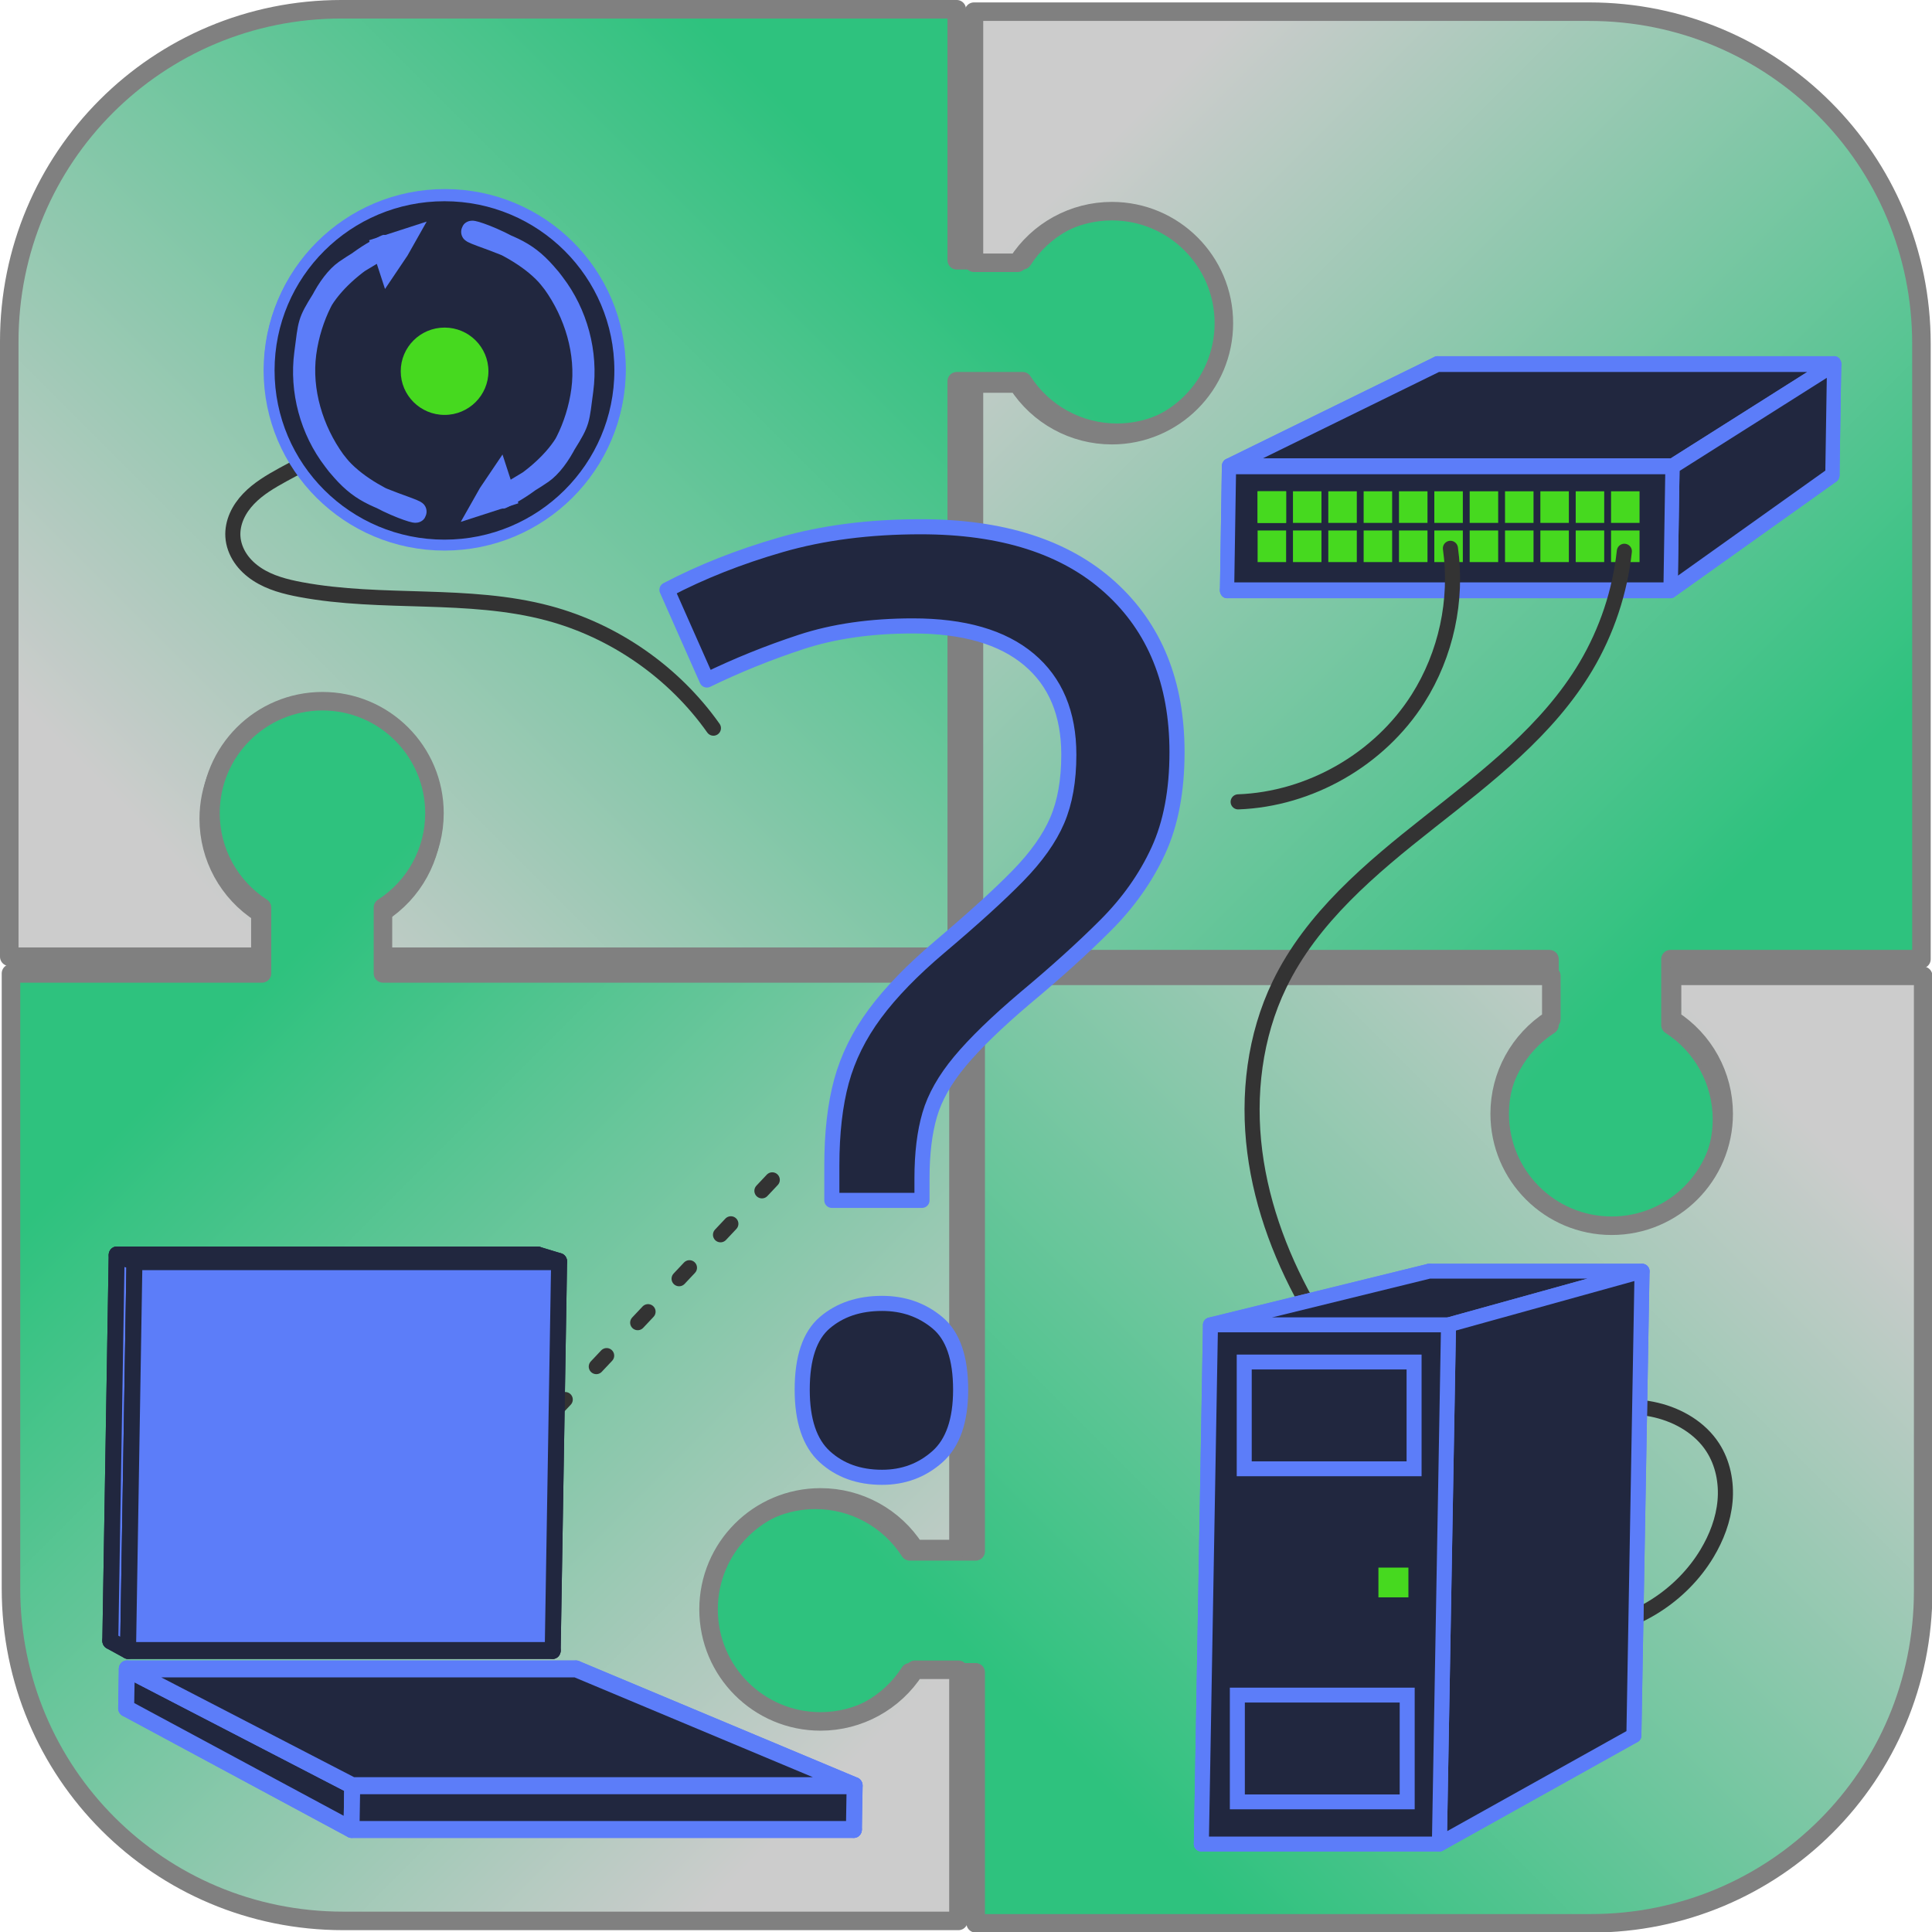
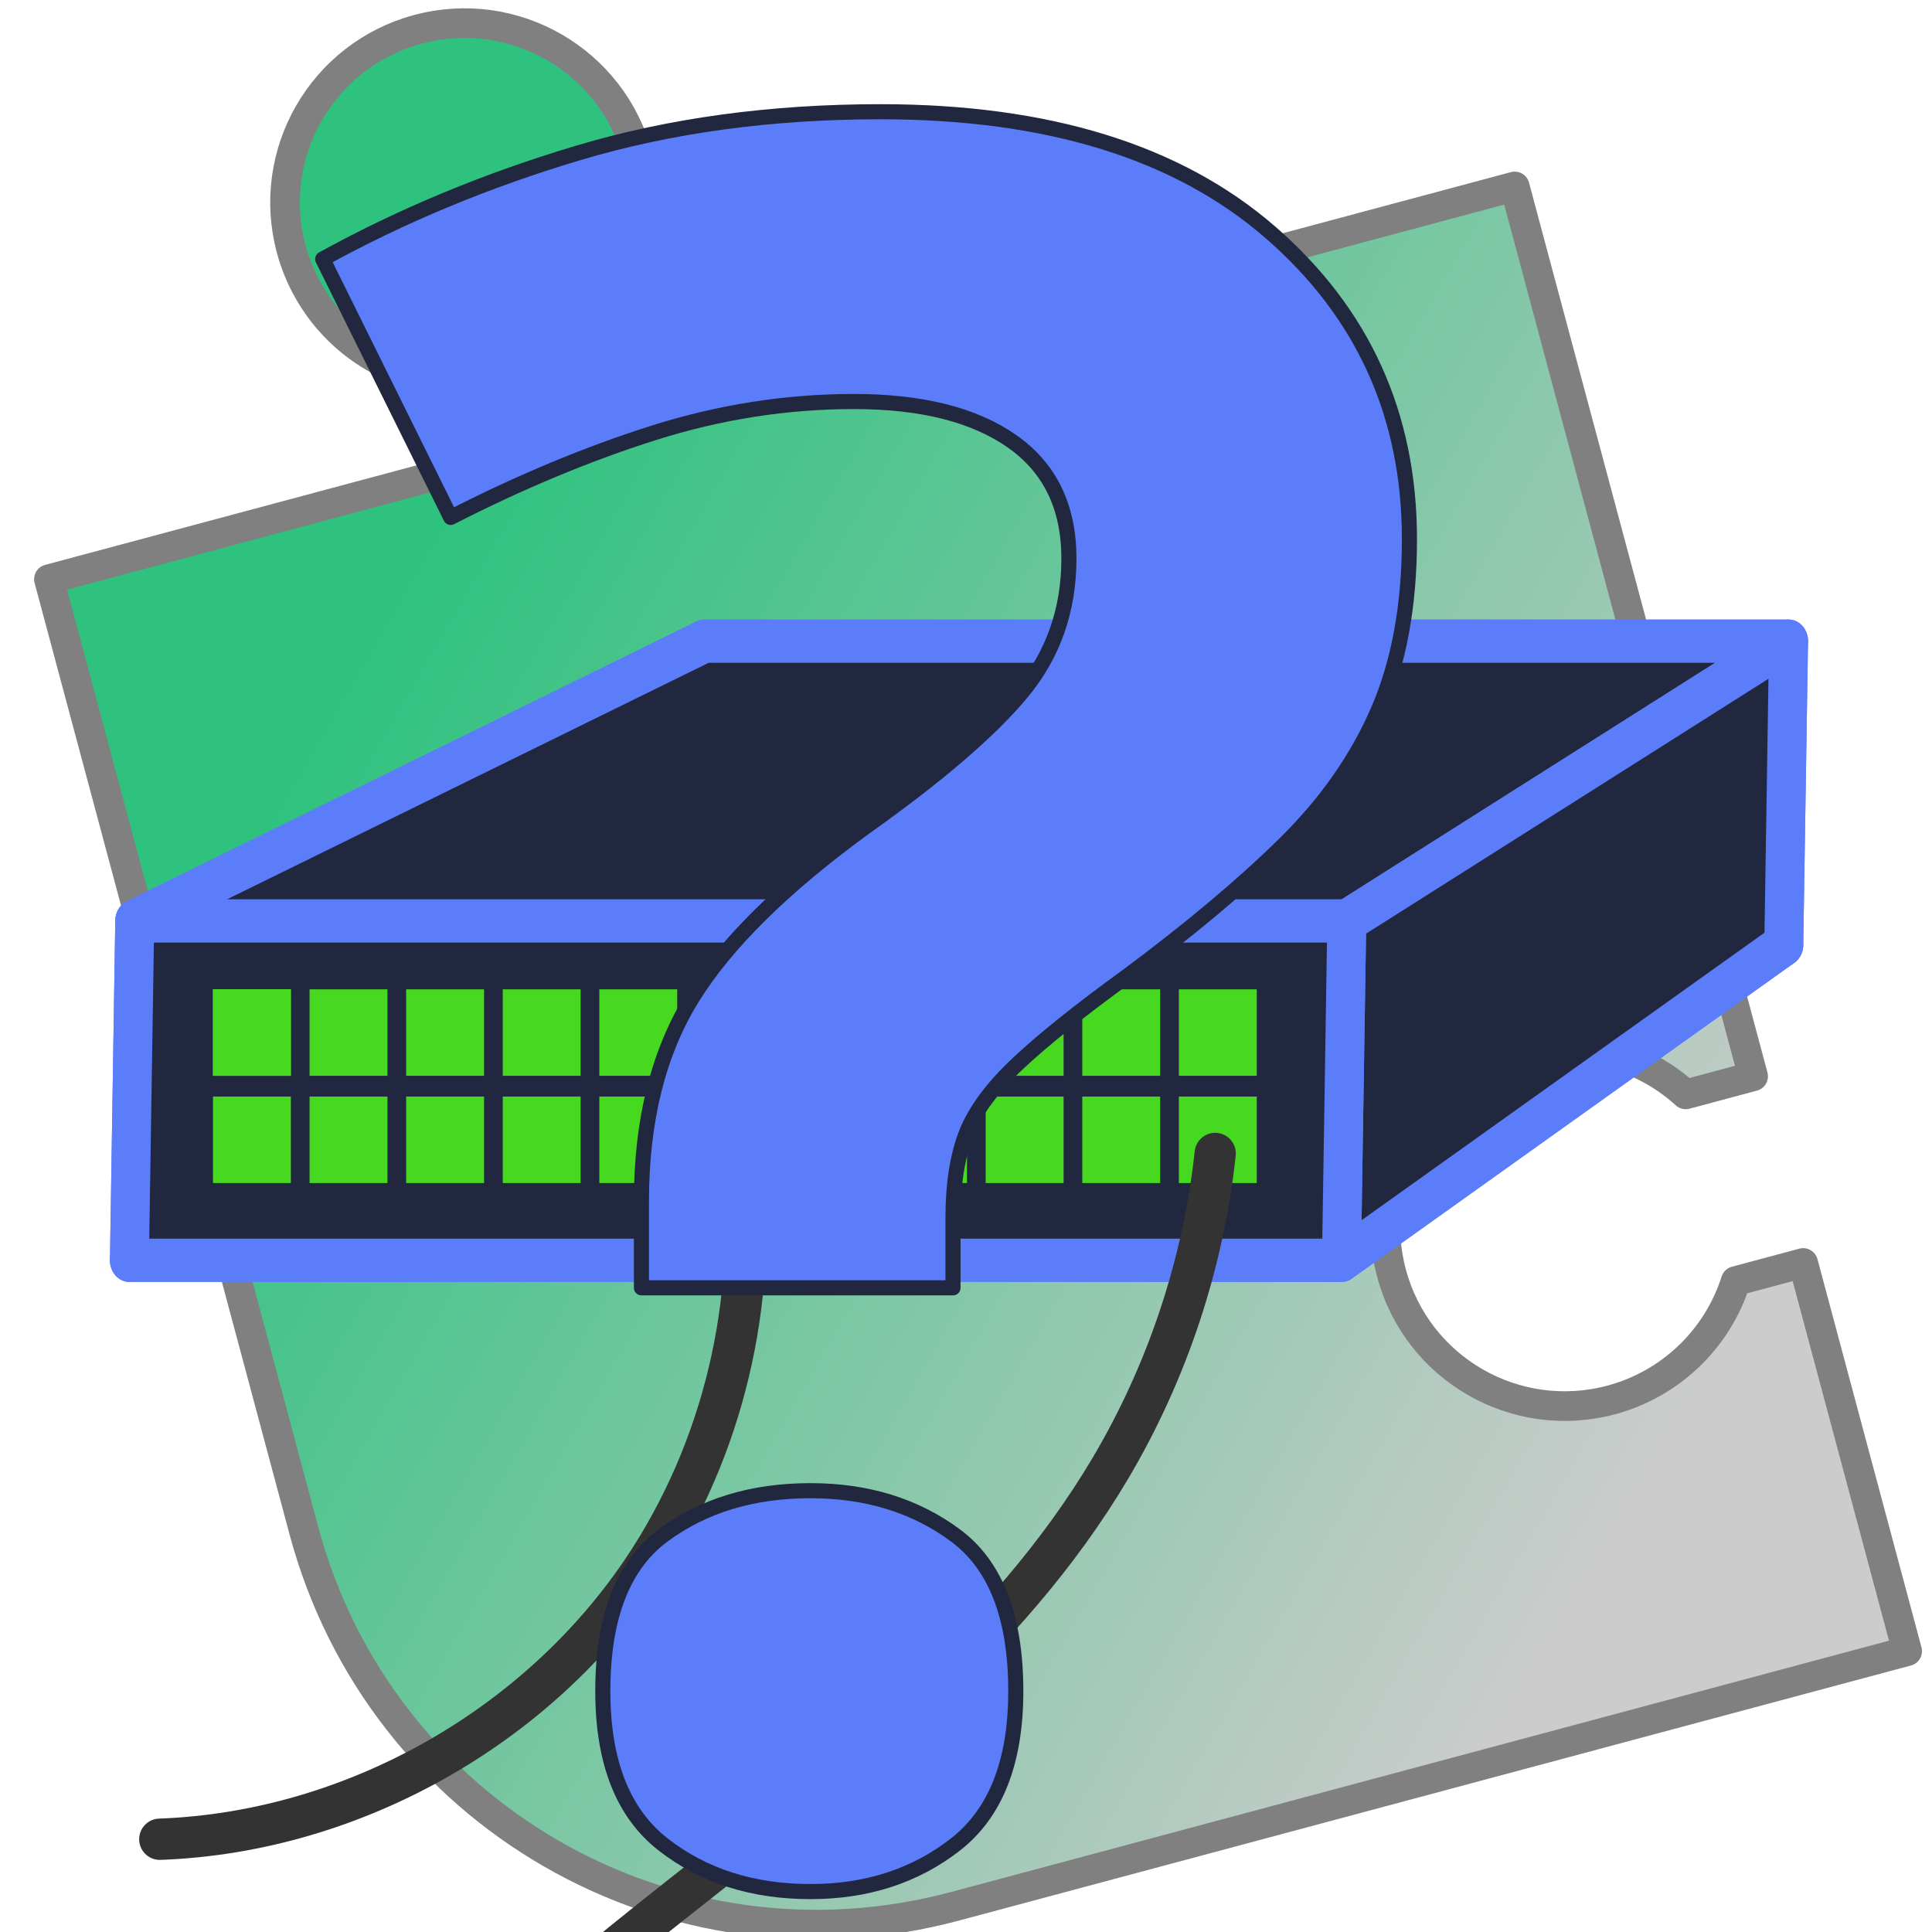
<svg xmlns="http://www.w3.org/2000/svg" xmlns:xlink="http://www.w3.org/1999/xlink" width="1024" height="1024" viewBox="0 0 1024 1024" version="1.1" id="svg1">
  <defs id="defs1">
    <linearGradient id="linearGradient22">
      <stop style="stop-color:#2ec27e;stop-opacity:1;" offset="0" id="stop21" />
      <stop style="stop-color:#cccccc;stop-opacity:1;" offset="1" id="stop22" />
    </linearGradient>
    <linearGradient id="linearGradient20">
      <stop style="stop-color:#2ec27e;stop-opacity:1;" offset="0" id="stop19" />
      <stop style="stop-color:#cccccc;stop-opacity:1;" offset="1" id="stop20" />
    </linearGradient>
    <linearGradient id="linearGradient18">
      <stop style="stop-color:#2ec27e;stop-opacity:1;" offset="0" id="stop17" />
      <stop style="stop-color:#cccccc;stop-opacity:1;" offset="1" id="stop18" />
    </linearGradient>
    <linearGradient id="linearGradient2">
      <stop style="stop-color:#2ec27e;stop-opacity:1;" offset="0" id="stop3" />
      <stop style="stop-color:#cccccc;stop-opacity:1;" offset="1" id="stop4" />
    </linearGradient>
    <linearGradient id="swatch2">
      <stop style="stop-color:#cccccc;stop-opacity:1;" offset="0" id="stop2" />
    </linearGradient>
-     <linearGradient xlink:href="#linearGradient18" id="linearGradient4" x1="437.019" y1="74.981" x2="74.981" y2="437.019" gradientUnits="userSpaceOnUse" />
-     <linearGradient xlink:href="#linearGradient20" id="linearGradient15" gradientUnits="userSpaceOnUse" x1="437.019" y1="74.981" x2="74.981" y2="437.019" gradientTransform="rotate(90,511.0158,512.298)" />
-     <linearGradient xlink:href="#linearGradient22" id="linearGradient16" gradientUnits="userSpaceOnUse" x1="437.019" y1="74.981" x2="74.981" y2="437.019" gradientTransform="rotate(180,512.1128,512.1518)" />
-     <linearGradient xlink:href="#linearGradient2" id="linearGradient17" gradientUnits="userSpaceOnUse" gradientTransform="rotate(-90,511.9667,511.0547)" x1="437.019" y1="74.981" x2="74.981" y2="437.019" />
+     <linearGradient xlink:href="#linearGradient18" id="linearGradient4" x1="437.019" y1="74.981" x2="74.981" y2="437.019" gradientUnits="userSpaceOnUse" gradientTransform="translate(-634.375,-275)" />
+     <linearGradient xlink:href="#linearGradient20" id="linearGradient15" gradientUnits="userSpaceOnUse" x1="437.019" y1="74.981" x2="74.981" y2="437.019" gradientTransform="matrix(-0.414223,-1.545901,1.546997,-0.4145166,228.3958,1092.936)" />
+     <linearGradient xlink:href="#linearGradient22" id="linearGradient16" gradientUnits="userSpaceOnUse" x1="437.019" y1="74.981" x2="74.981" y2="437.019" gradientTransform="rotate(180,951.1753,837.1518)" />
+     <linearGradient xlink:href="#linearGradient2" id="linearGradient17" gradientUnits="userSpaceOnUse" gradientTransform="rotate(-90,838.5291,984.4922)" x1="437.019" y1="74.981" x2="74.981" y2="437.019" />
  </defs>
  <g id="layer1" style="display:none">
    <rect style="display:inline;fill:#000000;fill-opacity:0;fill-rule:evenodd;stroke:#000000;stroke-width:0.997;stroke-dasharray:none;stroke-opacity:1" id="rect1" width="1023.003" height="1023.003" x="0.499" y="0.499" rx="179.3" ry="179.3" />
  </g>
  <g id="layer2" style="display:none" />
  <g id="layer3" style="display:inline">
-     <path d="M 180.943,4.908 C 83.421,4.908 4.908,83.421 4.908,180.943 V 507.092 H 137.998 V 483.998 A 59.362,59.362 0 0 1 110.637,434 59.362,59.362 0 0 1 170,374.637 59.362,59.362 0 0 1 229.363,434 59.362,59.362 0 0 1 202.002,483.998 V 507.092 H 507.092 V 202.064 h 34.949 A 59.362,59.362 0 0 0 592,229.363 59.362,59.362 0 0 0 651.363,170 59.362,59.362 0 0 0 592,110.637 59.362,59.362 0 0 0 542.041,137.936 H 507.092 V 4.908 Z" style="fill:url(#linearGradient4);fill-rule:evenodd;stroke:#808080;stroke-width:9.818;stroke-linejoin:round;stroke-opacity:1" id="path15" />
-     <path d="M 1018.405,182.226 C 1018.405,84.703 939.892,6.19 842.37,6.19 H 516.222 V 139.28 h 23.094 a 59.362,59.362 0 0 1 49.998,-27.361 59.362,59.362 0 0 1 59.363,59.363 59.362,59.362 0 0 1 -59.363,59.363 59.362,59.362 0 0 1 -49.998,-27.361 H 516.222 V 508.374 h 305.027 v 34.949 a 59.362,59.362 0 0 0 -27.299,49.959 59.362,59.362 0 0 0 59.363,59.363 59.362,59.362 0 0 0 59.363,-59.363 59.362,59.362 0 0 0 -27.299,-49.959 V 508.374 h 133.027 z" style="display:inline;fill:url(#linearGradient15);fill-rule:evenodd;stroke:#808080;stroke-width:9.818;stroke-linejoin:round;stroke-opacity:1" id="path15-2" />
-     <path d="m 843.282,1019.395 c 97.522,0 176.035,-78.513 176.035,-176.035 V 517.212 H 886.228 v 23.094 a 59.362,59.362 0 0 1 27.361,49.998 59.362,59.362 0 0 1 -59.363,59.363 59.362,59.362 0 0 1 -59.363,-59.363 59.362,59.362 0 0 1 27.361,-49.998 V 517.212 H 517.134 v 305.027 h -34.949 a 59.362,59.362 0 0 0 -49.959,-27.299 59.362,59.362 0 0 0 -59.363,59.363 59.362,59.362 0 0 0 59.363,59.363 59.362,59.362 0 0 0 49.959,-27.299 h 34.949 v 133.027 z" style="display:inline;fill:url(#linearGradient16);fill-rule:evenodd;stroke:#808080;stroke-width:9.818;stroke-linejoin:round;stroke-opacity:1" id="path15-28" />
-     <path d="m 5.82,842.078 c 0,97.522 78.513,176.035 176.035,176.035 H 508.004 V 885.023 h -23.094 a 59.362,59.362 0 0 1 -49.998,27.361 59.362,59.362 0 0 1 -59.363,-59.363 59.362,59.362 0 0 1 59.363,-59.363 59.362,59.362 0 0 1 49.998,27.361 h 23.094 V 515.93 H 202.976 v -34.949 a 59.362,59.362 0 0 0 27.299,-49.959 59.362,59.362 0 0 0 -59.363,-59.363 59.362,59.362 0 0 0 -59.363,59.363 59.362,59.362 0 0 0 27.299,49.959 V 515.93 H 5.82 Z" style="display:inline;fill:url(#linearGradient17);fill-rule:evenodd;stroke:#808080;stroke-width:9.818;stroke-linejoin:round;stroke-opacity:1" id="path15-2-9" />
-     <path style="fill:none;fill-opacity:1;stroke:#333333;stroke-width:8;stroke-linecap:round;stroke-linejoin:round;stroke-opacity:1" d="m 231.25,215.625 c -28.059,9.588 -55.279,21.628 -81.25,35.938 -6.521,3.593 -13.059,7.402 -18.206,12.781 -2.574,2.69 -4.775,5.762 -6.281,9.166 -1.506,3.404 -2.301,7.15 -2.076,10.865 0.249,4.101 1.741,8.085 4.034,11.494 2.293,3.409 5.368,6.257 8.803,8.51 6.871,4.507 15.023,6.612 23.1,8.121 43.281,8.088 88.71,1.14 131.25,12.5 35.04,9.357 66.572,31.317 87.5,60.938" id="path2" />
+     <path d="m -453.432,-270.092 c -97.522,0 -176.035,78.513 -176.035,176.035 V 232.092 h 133.09 V 208.998 A 59.362,59.362 0 0 1 -523.738,159 59.362,59.362 0 0 1 -464.375,99.637 59.362,59.362 0 0 1 -405.012,159 59.362,59.362 0 0 1 -432.373,208.998 V 232.092 H -127.283 V -72.936 h 34.949 A 59.362,59.362 0 0 0 -42.375,-45.637 59.362,59.362 0 0 0 16.988,-105 59.362,59.362 0 0 0 -42.375,-164.363 59.362,59.362 0 0 0 -92.334,-137.064 H -127.283 V -270.092 Z" style="fill:url(#linearGradient4);fill-rule:evenodd;stroke:#808080;stroke-width:9.818;stroke-linejoin:round;stroke-opacity:1" id="path15" />
+     <path d="m 161.038,811.181 c 40.396,150.76 194.377,239.588 345.244,199.164 L 1010.832,875.151 955.703,669.407 919.977,678.98 a 95.006,95.073 75 0 1 -66.013,63.023 95.006,95.073 75 0 1 -116.424,-67.163 95.006,95.073 75 0 1 67.245,-116.377 95.006,95.073 75 0 1 88.681,21.573 L 929.192,570.463 802.816,98.824 330.94,225.263 316.463,171.235 a 95.006,95.073 75 0 0 21.537,-88.547 95.006,95.073 75 0 0 -116.424,-67.163 95.006,95.073 75 0 0 -67.245,116.377 95.006,95.073 75 0 0 62.925,65.916 l 14.477,54.028 -205.793,55.142 z" style="display:inline;fill:url(#linearGradient15);fill-rule:evenodd;stroke:#808080;stroke-width:15.718;stroke-linejoin:round;stroke-opacity:1" id="path15-2" />
+     <path d="m 1721.407,1669.395 c 97.522,0 176.035,-78.513 176.035,-176.035 v -326.148 h -133.09 v 23.094 a 59.362,59.362 0 0 1 27.361,49.998 59.362,59.362 0 0 1 -59.363,59.363 59.362,59.362 0 0 1 -59.363,-59.363 59.362,59.362 0 0 1 27.361,-49.998 v -23.094 h -305.09 v 305.027 h -34.949 a 59.362,59.362 0 0 0 -49.959,-27.299 59.362,59.362 0 0 0 -59.363,59.363 59.362,59.362 0 0 0 59.363,59.363 59.362,59.362 0 0 0 49.959,-27.299 h 34.949 v 133.027 z" style="display:inline;fill:url(#linearGradient16);fill-rule:evenodd;stroke:#808080;stroke-width:9.818;stroke-linejoin:round;stroke-opacity:1" id="path15-28" />
+     <path d="m -141.055,1642.078 c 0,97.522 78.513,176.035 176.035,176.035 h 326.148 v -133.09 h -23.094 a 59.362,59.362 0 0 1 -49.998,27.361 59.362,59.362 0 0 1 -59.363,-59.363 59.362,59.362 0 0 1 59.363,-59.363 59.362,59.362 0 0 1 49.998,27.361 h 23.094 V 1315.93 H 56.101 v -34.949 a 59.362,59.362 0 0 0 27.299,-49.959 59.362,59.362 0 0 0 -59.363,-59.363 59.362,59.362 0 0 0 -59.363,59.363 59.362,59.362 0 0 0 27.299,49.959 v 34.949 H -141.055 Z" style="display:inline;fill:url(#linearGradient17);fill-rule:evenodd;stroke:#808080;stroke-width:9.818;stroke-linejoin:round;stroke-opacity:1" id="path15-2-9" />
+     <path style="fill:none;fill-opacity:1;stroke:#333333;stroke-width:8;stroke-linecap:round;stroke-linejoin:round;stroke-opacity:1" d="m 231.25,215.625 c -28.059,9.588 -55.279,21.628 -81.25,35.938 -6.521,3.593 -13.059,7.402 -18.206,12.781 -2.574,2.69 -4.775,5.762 -6.281,9.166 -1.506,3.404 -2.301,7.15 -2.076,10.865 0.249,4.101 1.741,8.085 4.034,11.494 2.293,3.409 5.368,6.257 8.803,8.51 6.871,4.507 15.023,6.612 23.1,8.121 43.281,8.088 88.71,1.14 131.25,12.5 35.04,9.357 66.572,31.317 87.5,60.938" id="path2" transform="translate(-1071.875,-68.75)" />
  </g>
  <g id="layer4">
-     <g id="g102" transform="matrix(0.9441809,0,0,1.046896,319.2556,-291.6251)">
-       <g id="g47" style="fill:#21273f;fill-opacity:1;stroke:#5c7df9;stroke-width:8;stroke-linecap:round;stroke-linejoin:round;stroke-dasharray:none;stroke-opacity:1;paint-order:normal">
-         <path id="path52" style="fill:#21273f;fill-opacity:1;fill-rule:evenodd;stroke:#5c7df9;stroke-linejoin:round;stroke-opacity:1;paint-order:normal" d="m 468.811,462.89 222.657,0 -0.978,56.136 H 467.833 Z" points="691.468,462.89 690.491,519.025 467.833,519.025 468.811,462.89 " />
-         <path id="path47" style="fill:#21273f;fill-opacity:1;fill-rule:evenodd;stroke:#5c7df9;stroke-linejoin:round;stroke-opacity:1;paint-order:normal" d="m 351.775,514.653 -1.093,62.765 117.151,-58.393 0.978,-56.136 z" points="350.682,577.418 467.833,519.025 468.811,462.89 351.775,514.653 " />
-         <path id="path51" style="fill:#21273f;fill-opacity:1;fill-rule:evenodd;stroke:#5c7df9;stroke-linejoin:round;stroke-opacity:1;paint-order:normal" d="m 350.682,577.418 h 248.953 l 90.855,-58.393 H 467.833 Z" points="599.636,577.418 690.491,519.025 467.833,519.025 350.682,577.418 " />
-         <path id="path48" style="fill:#21273f;fill-opacity:1;fill-rule:evenodd;stroke:#5c7df9;stroke-linejoin:round;stroke-opacity:1;paint-order:normal" d="m 351.775,514.653 248.953,0 90.74,-51.763 -222.657,0 z" points="600.729,514.653 691.468,462.89 468.811,462.89 351.775,514.653 " />
-         <path id="path50" style="fill:#21273f;fill-opacity:1;fill-rule:evenodd;stroke:#5c7df9;stroke-linejoin:round;stroke-opacity:1;paint-order:normal" d="m 600.729,514.653 -1.093,62.765 90.855,-58.393 0.978,-56.136 z" points="599.636,577.418 690.491,519.025 691.468,462.89 600.729,514.653 " />
-         <path id="path49" style="fill:#21273f;fill-opacity:1;fill-rule:evenodd;stroke:#5c7df9;stroke-linejoin:round;stroke-opacity:1;paint-order:normal" d="m 351.775,514.653 248.953,0 -1.093,62.765 H 350.682 Z" points="600.729,514.653 599.636,577.418 350.682,577.418 351.775,514.653 " />
-       </g>
-       <rect style="fill:#46d91f;fill-opacity:1;fill-rule:evenodd;stroke-width:0.778" id="rect52" width="16" height="16" x="367.84" y="527.292" />
-       <use x="0" y="0" xlink:href="#rect52" id="use71" />
-       <use x="0" y="0" xlink:href="#rect52" transform="translate(0,19.84)" id="use72" />
-       <use x="0" y="0" xlink:href="#rect52" transform="translate(19.84)" id="use73" />
-       <use x="0" y="0" xlink:href="#rect52" transform="translate(19.84,19.84)" id="use74" />
-       <use x="0" y="0" xlink:href="#rect52" transform="translate(39.68)" id="use75" />
-       <use x="0" y="0" xlink:href="#rect52" transform="translate(39.68,19.84)" id="use76" />
-       <use x="0" y="0" xlink:href="#rect52" transform="translate(59.52)" id="use77" />
-       <use x="0" y="0" xlink:href="#rect52" transform="translate(59.52,19.84)" id="use78" />
-       <use x="0" y="0" xlink:href="#rect52" transform="translate(79.36)" id="use79" />
-       <use x="0" y="0" xlink:href="#rect52" transform="translate(79.36,19.84)" id="use80" />
-       <use x="0" y="0" xlink:href="#rect52" transform="translate(99.2)" id="use81" />
-       <use x="0" y="0" xlink:href="#rect52" transform="translate(99.2,19.84)" id="use82" />
-       <use x="0" y="0" xlink:href="#rect52" transform="translate(119.04)" id="use83" />
-       <use x="0" y="0" xlink:href="#rect52" transform="translate(119.04,19.84)" id="use84" />
-       <use x="0" y="0" xlink:href="#rect52" transform="translate(138.88)" id="use85" />
-       <use x="0" y="0" xlink:href="#rect52" transform="translate(138.88,19.84)" id="use86" />
-       <use x="0" y="0" xlink:href="#rect52" transform="translate(158.72)" id="use87" />
-       <use x="0" y="0" xlink:href="#rect52" transform="translate(158.72,19.84)" id="use88" />
-       <use x="0" y="0" xlink:href="#rect52" transform="translate(178.56)" id="use89" />
-       <use x="0" y="0" xlink:href="#rect52" transform="translate(178.56,19.84)" id="use90" />
-       <use x="0" y="0" xlink:href="#rect52" transform="translate(198.4)" id="use91" />
-       <use x="0" y="0" xlink:href="#rect52" transform="translate(198.4,19.84)" id="use92" />
-     </g>
-     <g id="g116" transform="matrix(0.7261976,0,0,0.7232461,-367.5245,10.28739)">
+     <g id="g116" transform="matrix(0.7261976,0,0,0.7232461,-1030.024,244.6624)">
      <circle style="fill:#21273f;fill-opacity:1;stroke:#5c7df9;stroke-width:8;stroke-linecap:round;stroke-linejoin:round;stroke-dasharray:none;stroke-opacity:1;paint-order:normal" id="path113" cx="830.85" cy="256.326" r="128" />
      <circle style="fill:#21273f;fill-opacity:1;stroke:#5c7df9;stroke-width:8;stroke-linecap:round;stroke-linejoin:round;stroke-dasharray:none;stroke-opacity:1;paint-order:normal" id="path113-9" cx="830.491" cy="257.246" r="128" />
      <g id="g115" transform="rotate(7.57421,823.954,225.3022)">
        <path id="path114" style="fill:#21273f;stroke:#5c7df9;stroke-width:16;stroke-linecap:round;stroke-linejoin:round" d="m 848.17,154.715 c -27.042,-6.051 30.927,-0.195 56.632,27.133 18.986,20.185 31.424,47.688 31.424,75.398 0,27.711 -10.097,53.767 -20.928,63.797 -10.052,9.309 -37.234,29.594 -22.934,19.399 14.383,-10.254 29.428,-26.395 36.728,-42.601 8.184,-18.168 7.246,-17.856 7.246,-40.595 0,-27.711 -11.406,-55.251 -31,-74.846 -19.594,-19.594 -30.01,-21.609 -57.168,-27.685 z" />
        <path id="rect115" style="fill:#5c7df9;fill-rule:evenodd" d="m 871.677,338.05 13.083,-26.448 16.186,33.899 -39.881,19.042 z" />
      </g>
      <g id="g115-9" transform="rotate(-172.4826,832.1825,257.785)">
        <path id="path114-1" style="fill:#21273f;stroke:#5c7df9;stroke-width:16;stroke-linecap:round;stroke-linejoin:round" d="m 848.17,154.715 c -27.042,-6.051 30.927,-0.195 56.632,27.133 18.986,20.185 31.424,47.688 31.424,75.398 0,27.711 -10.097,53.767 -20.928,63.797 -10.052,9.309 -37.234,29.594 -22.934,19.399 14.383,-10.254 29.428,-26.395 36.728,-42.601 8.184,-18.168 7.246,-17.856 7.246,-40.595 0,-27.711 -11.406,-55.251 -31,-74.846 -19.594,-19.594 -30.01,-21.609 -57.168,-27.685 z" />
        <path id="rect115-9" style="fill:#5c7df9;fill-rule:evenodd" d="m 871.677,338.05 13.083,-26.448 16.186,33.899 -39.881,19.042 z" />
      </g>
      <circle style="fill:#46d91f;fill-opacity:1;stroke:none;stroke-width:16;stroke-linecap:round;stroke-linejoin:round;stroke-dasharray:none;stroke-opacity:1;paint-order:normal" id="path115" cx="830.574" cy="257.84" r="32" />
    </g>
-     <text xml:space="preserve" style="font-style:normal;font-variant:normal;font-weight:normal;font-stretch:normal;font-size:682.667px;font-family:'Arial Black';-inkscape-font-specification:'Arial Black, ';writing-mode:lr-tb;direction:ltr;fill:#21273f;fill-opacity:1;stroke:#5c7df9;stroke-width:8;stroke-linecap:round;stroke-linejoin:round;stroke-opacity:1" x="345.312" y="773.438" id="text1">
-       <tspan id="tspan1" x="345.312" y="773.438" style="font-style:normal;font-variant:normal;font-weight:normal;font-stretch:normal;font-size:682.667px;font-family:Andika;-inkscape-font-specification:Andika;fill:#21273f;fill-opacity:1;stroke:#5c7df9;stroke-opacity:1">?</tspan>
-     </text>
-     <path style="fill:none;fill-opacity:1;stroke:#333333;stroke-width:8;stroke-linecap:round;stroke-linejoin:round;stroke-opacity:1" d="m 840.625,864.062 c 26.076,-2.672 50.527,-18.178 64.062,-40.625 5.112,-8.478 8.75,-17.965 9.627,-27.826 0.877,-9.861 -1.131,-20.108 -6.502,-28.424 -6.652,-10.3 -18.011,-16.96 -29.941,-19.794 -11.929,-2.833 -24.44,-2.155 -36.542,-0.188 -12.103,1.966 -23.965,5.193 -36.016,7.453 -12.051,2.26 -24.459,3.547 -36.563,1.591 -16.235,-2.623 -31.173,-11.033 -43.355,-22.079 -12.183,-11.047 -21.79,-24.656 -30.082,-38.858 -15.251,-26.123 -26.43,-54.9 -30.263,-84.905 -3.833,-30.005 -0.073,-61.291 13.075,-88.532 17.105,-35.439 48.426,-61.624 79.329,-85.986 30.904,-24.362 63.1,-48.916 83.171,-82.764 11.004,-18.558 17.981,-39.489 20.312,-60.938" id="path1" />
-     <g id="g118" transform="matrix(0.9936869,0,0,0.985092,-78.3089,582.5834)">
+     <g id="g118" transform="matrix(0.9936869,0,0,0.985092,71.6911,1210.708)">
      <g id="g47-6" style="fill:#21273f;fill-opacity:1;stroke:#5c7df9;stroke-width:8;stroke-linecap:round;stroke-linejoin:round;stroke-dasharray:none;stroke-opacity:1;paint-order:normal">
        <path id="path52-6" style="fill:#21273f;fill-opacity:1;fill-rule:evenodd;stroke:#5c7df9;stroke-linejoin:round;stroke-opacity:1;paint-order:normal" d="M 841.097,92.553 H 954.649 L 950.299,342.367 H 836.747 Z" points="954.649,92.553 950.299,342.367 836.747,342.367 841.097,92.553 " />
        <path id="path47-4" style="fill:#21273f;fill-opacity:1;fill-rule:evenodd;stroke:#5c7df9;stroke-linejoin:round;stroke-opacity:1;paint-order:normal" d="m 724.46,121.443 -4.864,279.317 117.151,-58.393 4.35,-249.814 z" points="719.596,400.76 836.747,342.367 841.097,92.553 724.46,121.443 " />
        <path id="path51-00" style="fill:#21273f;fill-opacity:1;fill-rule:evenodd;stroke:#5c7df9;stroke-linejoin:round;stroke-opacity:1;paint-order:normal" d="m 719.596,400.76 h 126.963 l 103.74,-58.393 H 836.747 Z" points="846.558,400.76 950.299,342.367 836.747,342.367 719.596,400.76 " />
        <path id="path48-4" style="fill:#21273f;fill-opacity:1;fill-rule:evenodd;stroke:#5c7df9;stroke-linejoin:round;stroke-opacity:1;paint-order:normal" d="M 724.46,121.443 H 851.423 L 954.649,92.553 H 841.097 Z" points="851.423,121.443 954.649,92.553 841.097,92.553 724.46,121.443 " />
        <path id="path50-6" style="fill:#21273f;fill-opacity:1;fill-rule:evenodd;stroke:#5c7df9;stroke-linejoin:round;stroke-opacity:1;paint-order:normal" d="m 851.423,121.443 -4.864,279.317 103.74,-58.393 4.35,-249.814 z" points="846.558,400.76 950.299,342.367 954.649,92.553 851.423,121.443 " />
        <path id="path49-2" style="fill:#21273f;fill-opacity:1;fill-rule:evenodd;stroke:#5c7df9;stroke-linejoin:round;stroke-opacity:1;paint-order:normal" d="m 724.46,121.443 h 126.963 l -4.864,279.317 H 719.596 Z" points="851.423,121.443 846.558,400.76 719.596,400.76 724.46,121.443 " />
      </g>
      <rect style="fill:#46d91f;fill-opacity:1;fill-rule:evenodd;stroke-width:0.778" id="use74-9" width="16" height="16" x="814.041" y="252.04" />
      <rect style="fill:none;fill-rule:evenodd;stroke:#5c7df9;stroke-width:8;stroke-dasharray:none;stroke-opacity:1" id="rect117" width="90.598" height="57.452" x="742.462" y="141.421" />
      <rect style="fill:none;fill-rule:evenodd;stroke:#5c7df9;stroke-width:8;stroke-dasharray:none;stroke-opacity:1" id="rect117-1" width="90.598" height="57.452" x="738.79" y="320.631" />
    </g>
-     <path style="fill:none;fill-opacity:1;stroke:#333333;stroke-width:8;stroke-linecap:round;stroke-linejoin:round;stroke-opacity:1;stroke-dasharray:8,24;stroke-dashoffset:0" d="m 184.375,864.062 229.688,-243.75" id="path4" />
-     <g id="g117" transform="matrix(1.057109,0,0,1.118699,13.71036,585.2102)">
+     <path style="fill:none;fill-opacity:1;stroke:#333333;stroke-width:8;stroke-linecap:round;stroke-linejoin:round;stroke-dasharray:8, 24;stroke-dashoffset:0;stroke-opacity:1" d="m -934.375,973.438 229.688,-243.75" id="path4" />
+     <g id="g117" transform="matrix(1.057109,0,0,1.118699,-664.4146,928.9602)">
      <g id="g47-3" style="fill:#21273f;fill-opacity:1;stroke:#5c7df9;stroke-width:8;stroke-linecap:round;stroke-linejoin:round;stroke-dasharray:none;stroke-opacity:1;paint-order:normal">
        <path id="path52-0" style="fill:#21273f;fill-opacity:1;fill-rule:evenodd;stroke:#5c7df9;stroke-linejoin:round;stroke-opacity:1;paint-order:normal" d="M 50.611,267.607 H 275.898 l -0.324,18.586 H 50.287 Z" points="275.898,267.607 275.575,286.193 50.287,286.193 50.611,267.607 " />
        <path id="path50-2" style="fill:#21273f;fill-opacity:1;fill-rule:evenodd;stroke:#5c7df9;stroke-linejoin:round;stroke-opacity:1;paint-order:normal" d="m 415.529,322.871 -0.362,20.781 -139.592,-57.459 0.324,-18.586 z" points="415.167,343.652 275.575,286.193 275.898,267.607 415.529,322.871 " />
        <path id="path51-0" style="fill:#21273f;fill-opacity:1;fill-rule:evenodd;stroke:#5c7df9;stroke-linejoin:round;stroke-opacity:1;paint-order:normal" d="M 163.273,343.652 H 415.167 L 275.575,286.193 H 50.287 Z" points="415.167,343.652 275.575,286.193 50.287,286.193 163.273,343.652 " />
        <path id="path47-3" style="fill:#21273f;fill-opacity:1;fill-rule:evenodd;stroke:#5c7df9;stroke-linejoin:round;stroke-opacity:1;paint-order:normal" d="m 163.634,322.871 -0.362,20.781 -112.985,-57.459 0.324,-18.586 z" points="163.273,343.652 50.287,286.193 50.611,267.607 163.634,322.871 " />
        <path id="path49-5" style="fill:#21273f;fill-opacity:1;fill-rule:evenodd;stroke:#5c7df9;stroke-linejoin:round;stroke-opacity:1;paint-order:normal" d="m 163.634,322.871 h 251.894 l -0.362,20.781 H 163.273 Z" points="415.529,322.871 415.167,343.652 163.273,343.652 163.634,322.871 " />
        <path id="path48-9" style="fill:#21273f;fill-opacity:1;fill-rule:evenodd;stroke:#5c7df9;stroke-linejoin:round;stroke-opacity:1;paint-order:normal" d="M 163.634,322.871 H 415.529 L 275.898,267.607 H 50.611 Z" points="415.529,322.871 275.898,267.607 50.611,267.607 163.634,322.871 " />
      </g>
      <g id="g47-3-1" style="fill:#5c7df9;fill-opacity:1;stroke:#21273f;stroke-width:8;stroke-linecap:round;stroke-linejoin:round;stroke-dasharray:none;stroke-opacity:1;paint-order:normal">
        <path id="path52-0-0" style="fill:#5c7df9;fill-opacity:1;fill-rule:evenodd;stroke:#21273f;stroke-linejoin:round;stroke-opacity:1;paint-order:normal" d="M 45.526,71.493 H 256.663 l -3.183,182.763 H 42.343 Z" points="256.663,71.493 253.48,254.256 42.343,254.256 45.526,71.493 " />
-         <path id="path50-2-8" style="fill:#5c7df9;fill-opacity:1;fill-rule:evenodd;stroke:#21273f;stroke-linejoin:round;stroke-opacity:1;paint-order:normal" d="m 267.354,74.564 -3.209,184.299 -10.664,-4.607 3.183,-182.763 z" points="264.145,258.863 253.48,254.256 256.663,71.493 267.354,74.564 " />
+         <path id="path50-2-8" style="fill:#5c7df9;fill-opacity:1;fill-rule:evenodd;stroke:#21273f;stroke-linejoin:round;stroke-opacity:1;paint-order:normal" d="M 267.354,74.564 264.145,258.863 253.48,254.256 256.663,71.493 Z" points="264.145,258.863 253.48,254.256 256.663,71.493 267.354,74.564 " />
        <path id="path51-0-5" style="fill:#5c7df9;fill-opacity:1;fill-rule:evenodd;stroke:#21273f;stroke-linejoin:round;stroke-opacity:1;paint-order:normal" d="M 51.233,258.863 H 264.145 l -10.664,-4.607 H 42.343 Z" points="264.145,258.863 253.48,254.256 42.343,254.256 51.233,258.863 " />
        <path id="path47-3-0" style="fill:#5c7df9;fill-opacity:1;fill-rule:evenodd;stroke:#21273f;stroke-linejoin:round;stroke-opacity:1;paint-order:normal" d="M 54.443,74.564 51.233,258.863 42.343,254.256 45.526,71.493 Z" points="51.233,258.863 42.343,254.256 45.526,71.493 54.443,74.564 " />
-         <path id="path49-5-6" style="fill:#5c7df9;fill-opacity:1;fill-rule:evenodd;stroke:#21273f;stroke-linejoin:round;stroke-opacity:1;paint-order:normal" d="M 54.443,74.564 H 267.354 l -3.209,184.299 H 51.233 Z" points="267.354,74.564 264.145,258.863 51.233,258.863 54.443,74.564 " />
+         <path id="path49-5-6" style="fill:#5c7df9;fill-opacity:1;fill-rule:evenodd;stroke:#21273f;stroke-linejoin:round;stroke-opacity:1;paint-order:normal" d="M 54.443,74.564 H 267.354 L 264.145,258.863 H 51.233 Z" points="267.354,74.564 264.145,258.863 51.233,258.863 54.443,74.564 " />
        <path id="path48-9-4" style="fill:#5c7df9;fill-opacity:1;fill-rule:evenodd;stroke:#21273f;stroke-linejoin:round;stroke-opacity:1;paint-order:normal" d="M 54.443,74.564 H 267.354 L 256.663,71.493 H 45.526 Z" points="267.354,74.564 256.663,71.493 45.526,71.493 54.443,74.564 " />
      </g>
    </g>
-     <path style="fill:none;fill-opacity:1;stroke:#333333;stroke-width:8;stroke-linecap:round;stroke-linejoin:round;stroke-dasharray:none;stroke-dashoffset:0;stroke-opacity:1" d="m 768.75,290.625 c 3.884,27.472 -2.325,56.258 -17.188,79.688 C 731.152,402.488 694.328,423.616 656.25,425" id="path5" />
+     <g id="g5" transform="matrix(1.366136,0,0,1.366136,-195.5215,-281.7766)">
+       <g id="g102" transform="matrix(1.888817,0,0,2.097209,-469.037,-515.7596)">
+         <g id="g47" style="fill:#21273f;fill-opacity:1;stroke:#5c7df9;stroke-width:8;stroke-linecap:round;stroke-linejoin:round;stroke-dasharray:none;stroke-opacity:1;paint-order:normal">
+           <path id="path52" style="fill:#21273f;fill-opacity:1;fill-rule:evenodd;stroke:#5c7df9;stroke-linejoin:round;stroke-opacity:1;paint-order:normal" d="m 468.811,462.89 222.657,0 -0.978,56.136 -222.657,-10e-6 z" points="691.468,462.89 690.491,519.025 467.833,519.025 468.811,462.89 " />
+           <path id="path47" style="fill:#21273f;fill-opacity:1;fill-rule:evenodd;stroke:#5c7df9;stroke-linejoin:round;stroke-opacity:1;paint-order:normal" d="m 351.775,514.653 -1.093,62.765 117.151,-58.393 0.978,-56.136 z" points="350.682,577.418 467.833,519.025 468.811,462.89 351.775,514.653 " />
+           <path id="path51" style="fill:#21273f;fill-opacity:1;fill-rule:evenodd;stroke:#5c7df9;stroke-linejoin:round;stroke-opacity:1;paint-order:normal" d="m 350.682,577.418 248.953,0 90.855,-58.393 -222.657,-10e-6 z" points="599.636,577.418 690.491,519.025 467.833,519.025 350.682,577.418 " />
+           <path id="path48" style="fill:#21273f;fill-opacity:1;fill-rule:evenodd;stroke:#5c7df9;stroke-linejoin:round;stroke-opacity:1;paint-order:normal" d="m 351.775,514.653 248.953,0 90.74,-51.763 -222.657,0 z" points="600.729,514.653 691.468,462.89 468.811,462.89 351.775,514.653 " />
+           <path id="path50" style="fill:#21273f;fill-opacity:1;fill-rule:evenodd;stroke:#5c7df9;stroke-linejoin:round;stroke-opacity:1;paint-order:normal" d="m 600.729,514.653 -1.093,62.765 90.855,-58.393 0.978,-56.136 z" points="599.636,577.418 690.491,519.025 691.468,462.89 600.729,514.653 " />
+           <path id="path49" style="fill:#21273f;fill-opacity:1;fill-rule:evenodd;stroke:#5c7df9;stroke-linejoin:round;stroke-opacity:1;paint-order:normal" d="m 351.775,514.653 248.953,0 -1.093,62.765 -248.953,0 z" points="600.729,514.653 599.636,577.418 350.682,577.418 351.775,514.653 " />
+         </g>
+         <rect style="fill:#46d91f;fill-opacity:1;fill-rule:evenodd;stroke-width:0.778" id="rect52" width="16" height="16" x="367.84" y="527.292" />
+         <use x="0" y="0" xlink:href="#rect52" id="use71" />
+         <use x="0" y="0" xlink:href="#rect52" transform="translate(0,19.84)" id="use72" />
+         <use x="0" y="0" xlink:href="#rect52" transform="translate(19.84)" id="use73" />
+         <use x="0" y="0" xlink:href="#rect52" transform="translate(19.84,19.84)" id="use74" />
+         <use x="0" y="0" xlink:href="#rect52" transform="translate(39.68)" id="use75" />
+         <use x="0" y="0" xlink:href="#rect52" transform="translate(39.68,19.84)" id="use76" />
+         <use x="0" y="0" xlink:href="#rect52" transform="translate(59.52)" id="use77" />
+         <use x="0" y="0" xlink:href="#rect52" transform="translate(59.52,19.84)" id="use78" />
+         <use x="0" y="0" xlink:href="#rect52" transform="translate(79.36)" id="use79" />
+         <use x="0" y="0" xlink:href="#rect52" transform="translate(79.36,19.84)" id="use80" />
+         <use x="0" y="0" xlink:href="#rect52" transform="translate(99.2)" id="use81" />
+         <use x="0" y="0" xlink:href="#rect52" transform="translate(99.2,19.84)" id="use82" />
+         <use x="0" y="0" xlink:href="#rect52" transform="translate(119.04)" id="use83" />
+         <use x="0" y="0" xlink:href="#rect52" transform="translate(119.04,19.84)" id="use84" />
+         <use x="0" y="0" xlink:href="#rect52" transform="translate(138.88)" id="use85" />
+         <use x="0" y="0" xlink:href="#rect52" transform="translate(138.88,19.84)" id="use86" />
+         <use x="0" y="0" xlink:href="#rect52" transform="translate(158.72)" id="use87" />
+         <use x="0" y="0" xlink:href="#rect52" transform="translate(158.72,19.84)" id="use88" />
+         <use x="0" y="0" xlink:href="#rect52" transform="translate(178.56)" id="use89" />
+         <use x="0" y="0" xlink:href="#rect52" transform="translate(178.56,19.84)" id="use90" />
+         <use x="0" y="0" xlink:href="#rect52" transform="translate(198.4)" id="use91" />
+         <use x="0" y="0" xlink:href="#rect52" transform="translate(198.4,19.84)" id="use92" />
+       </g>
+       <path style="fill:none;fill-opacity:1;stroke:#333333;stroke-width:8;stroke-linecap:round;stroke-linejoin:round;stroke-opacity:1" d="m 840.625,864.062 c 26.076,-2.672 50.527,-18.178 64.062,-40.625 5.112,-8.478 8.75,-17.965 9.627,-27.826 0.877,-9.861 -1.131,-20.108 -6.502,-28.424 -6.652,-10.3 -18.011,-16.96 -29.941,-19.794 -11.929,-2.833 -24.44,-2.155 -36.542,-0.188 -12.103,1.966 -23.965,5.193 -36.016,7.453 -12.051,2.26 -24.459,3.547 -36.563,1.591 -16.235,-2.623 -31.173,-11.033 -43.355,-22.079 -12.183,-11.047 -21.79,-24.656 -30.082,-38.858 -15.251,-26.123 -26.43,-54.9 -30.263,-84.905 -3.833,-30.005 -0.073,-61.291 13.075,-88.532 17.105,-35.439 48.426,-61.624 79.329,-85.986 30.904,-24.362 63.1,-48.916 83.171,-82.764 11.004,-18.558 17.981,-39.489 20.312,-60.938" id="path1" transform="matrix(2.000482,1.6489359e-8,0,2.003264,-1107.702,68.44255)" />
+       <path style="fill:none;fill-opacity:1;stroke:#333333;stroke-width:8;stroke-linecap:round;stroke-linejoin:round;stroke-dasharray:none;stroke-dashoffset:0;stroke-opacity:1" d="m 768.75,290.625 c 3.884,27.472 -2.325,56.258 -17.188,79.688 C 731.152,402.488 694.328,423.616 656.25,425" id="path5" transform="matrix(2.000482,1.6489359e-8,0,2.003264,-1107.702,68.44255)" />
+     </g>
+   </g>
+   <g id="layer5" style="display:inline">
+     <text xml:space="preserve" style="font-style:normal;font-variant:normal;font-weight:normal;font-stretch:normal;font-size:1280px;font-family:'Arial Black';-inkscape-font-specification:'Arial Black, ';writing-mode:lr-tb;direction:ltr;fill:#5c7df9;fill-opacity:1;stroke:#21273f;stroke-width:8;stroke-linecap:round;stroke-linejoin:round;stroke-opacity:1" x="167.188" y="985.938" id="text1">
+       <tspan id="tspan1" x="167.188" y="985.938" style="font-style:normal;font-variant:normal;font-weight:bold;font-stretch:normal;font-size:1280px;font-family:Andika;-inkscape-font-specification:'Andika Bold';fill:#5c7df9;fill-opacity:1;stroke:#21273f;stroke-opacity:1">?</tspan>
+     </text>
  </g>
</svg>
